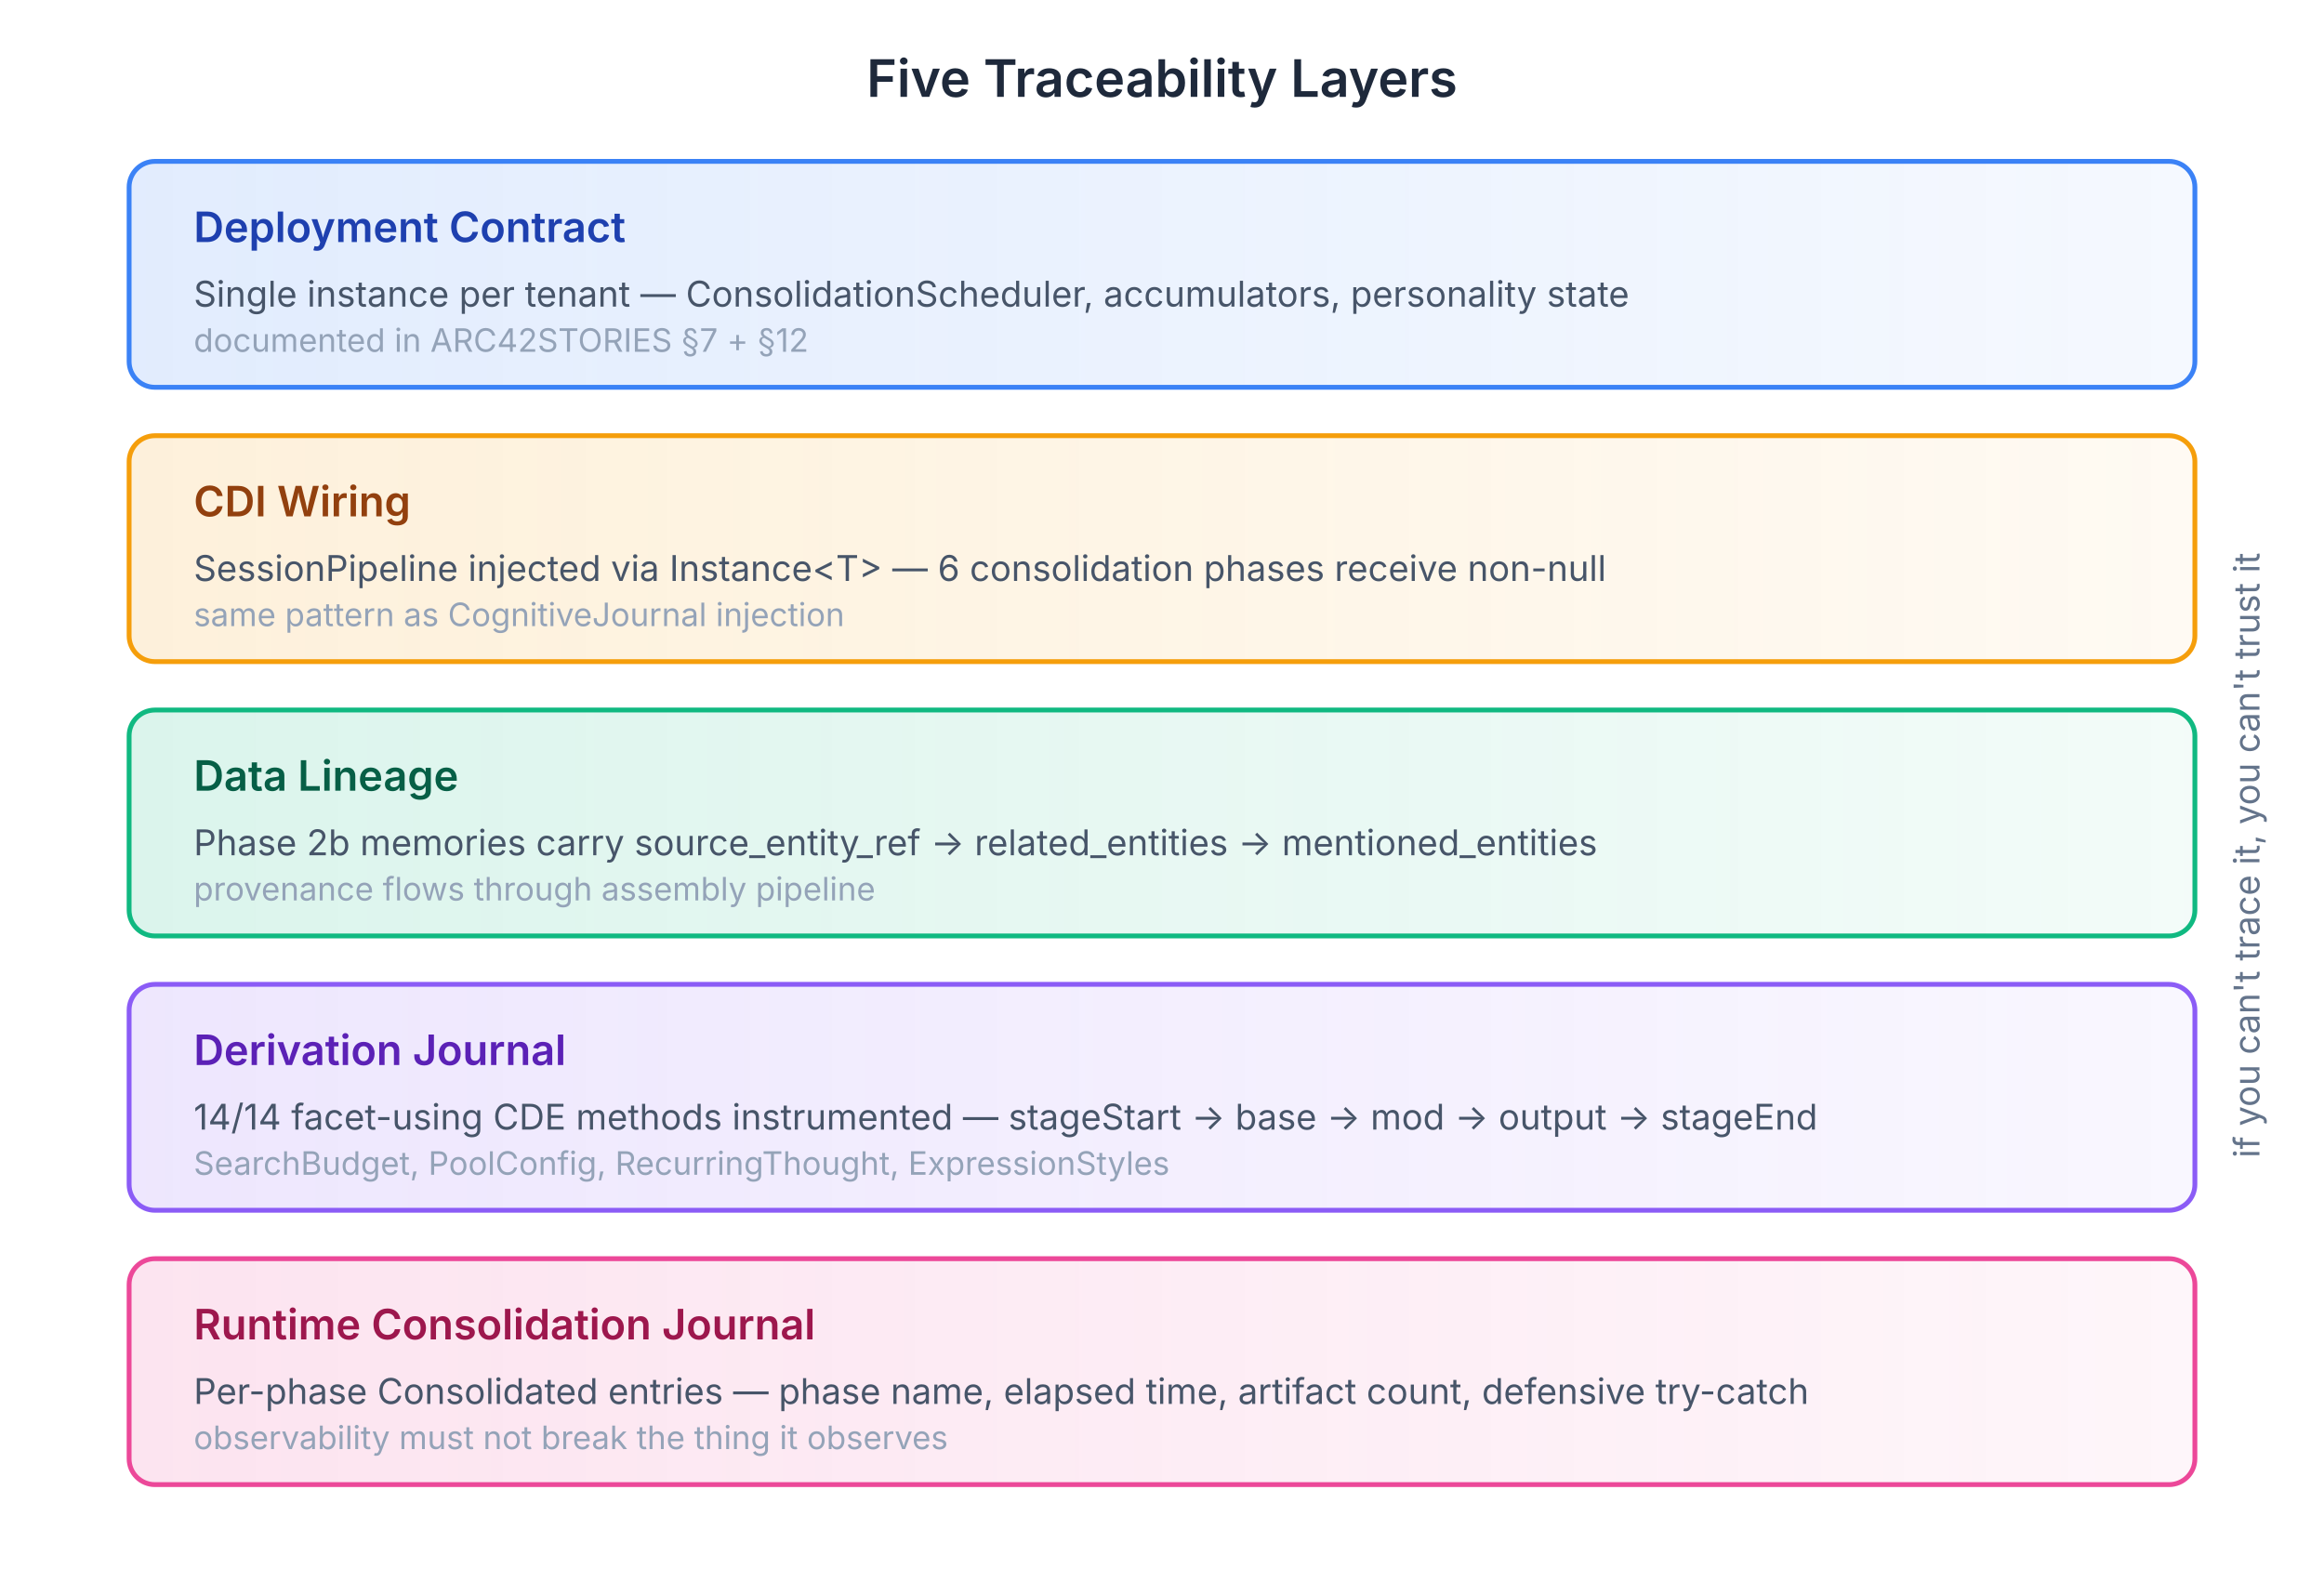
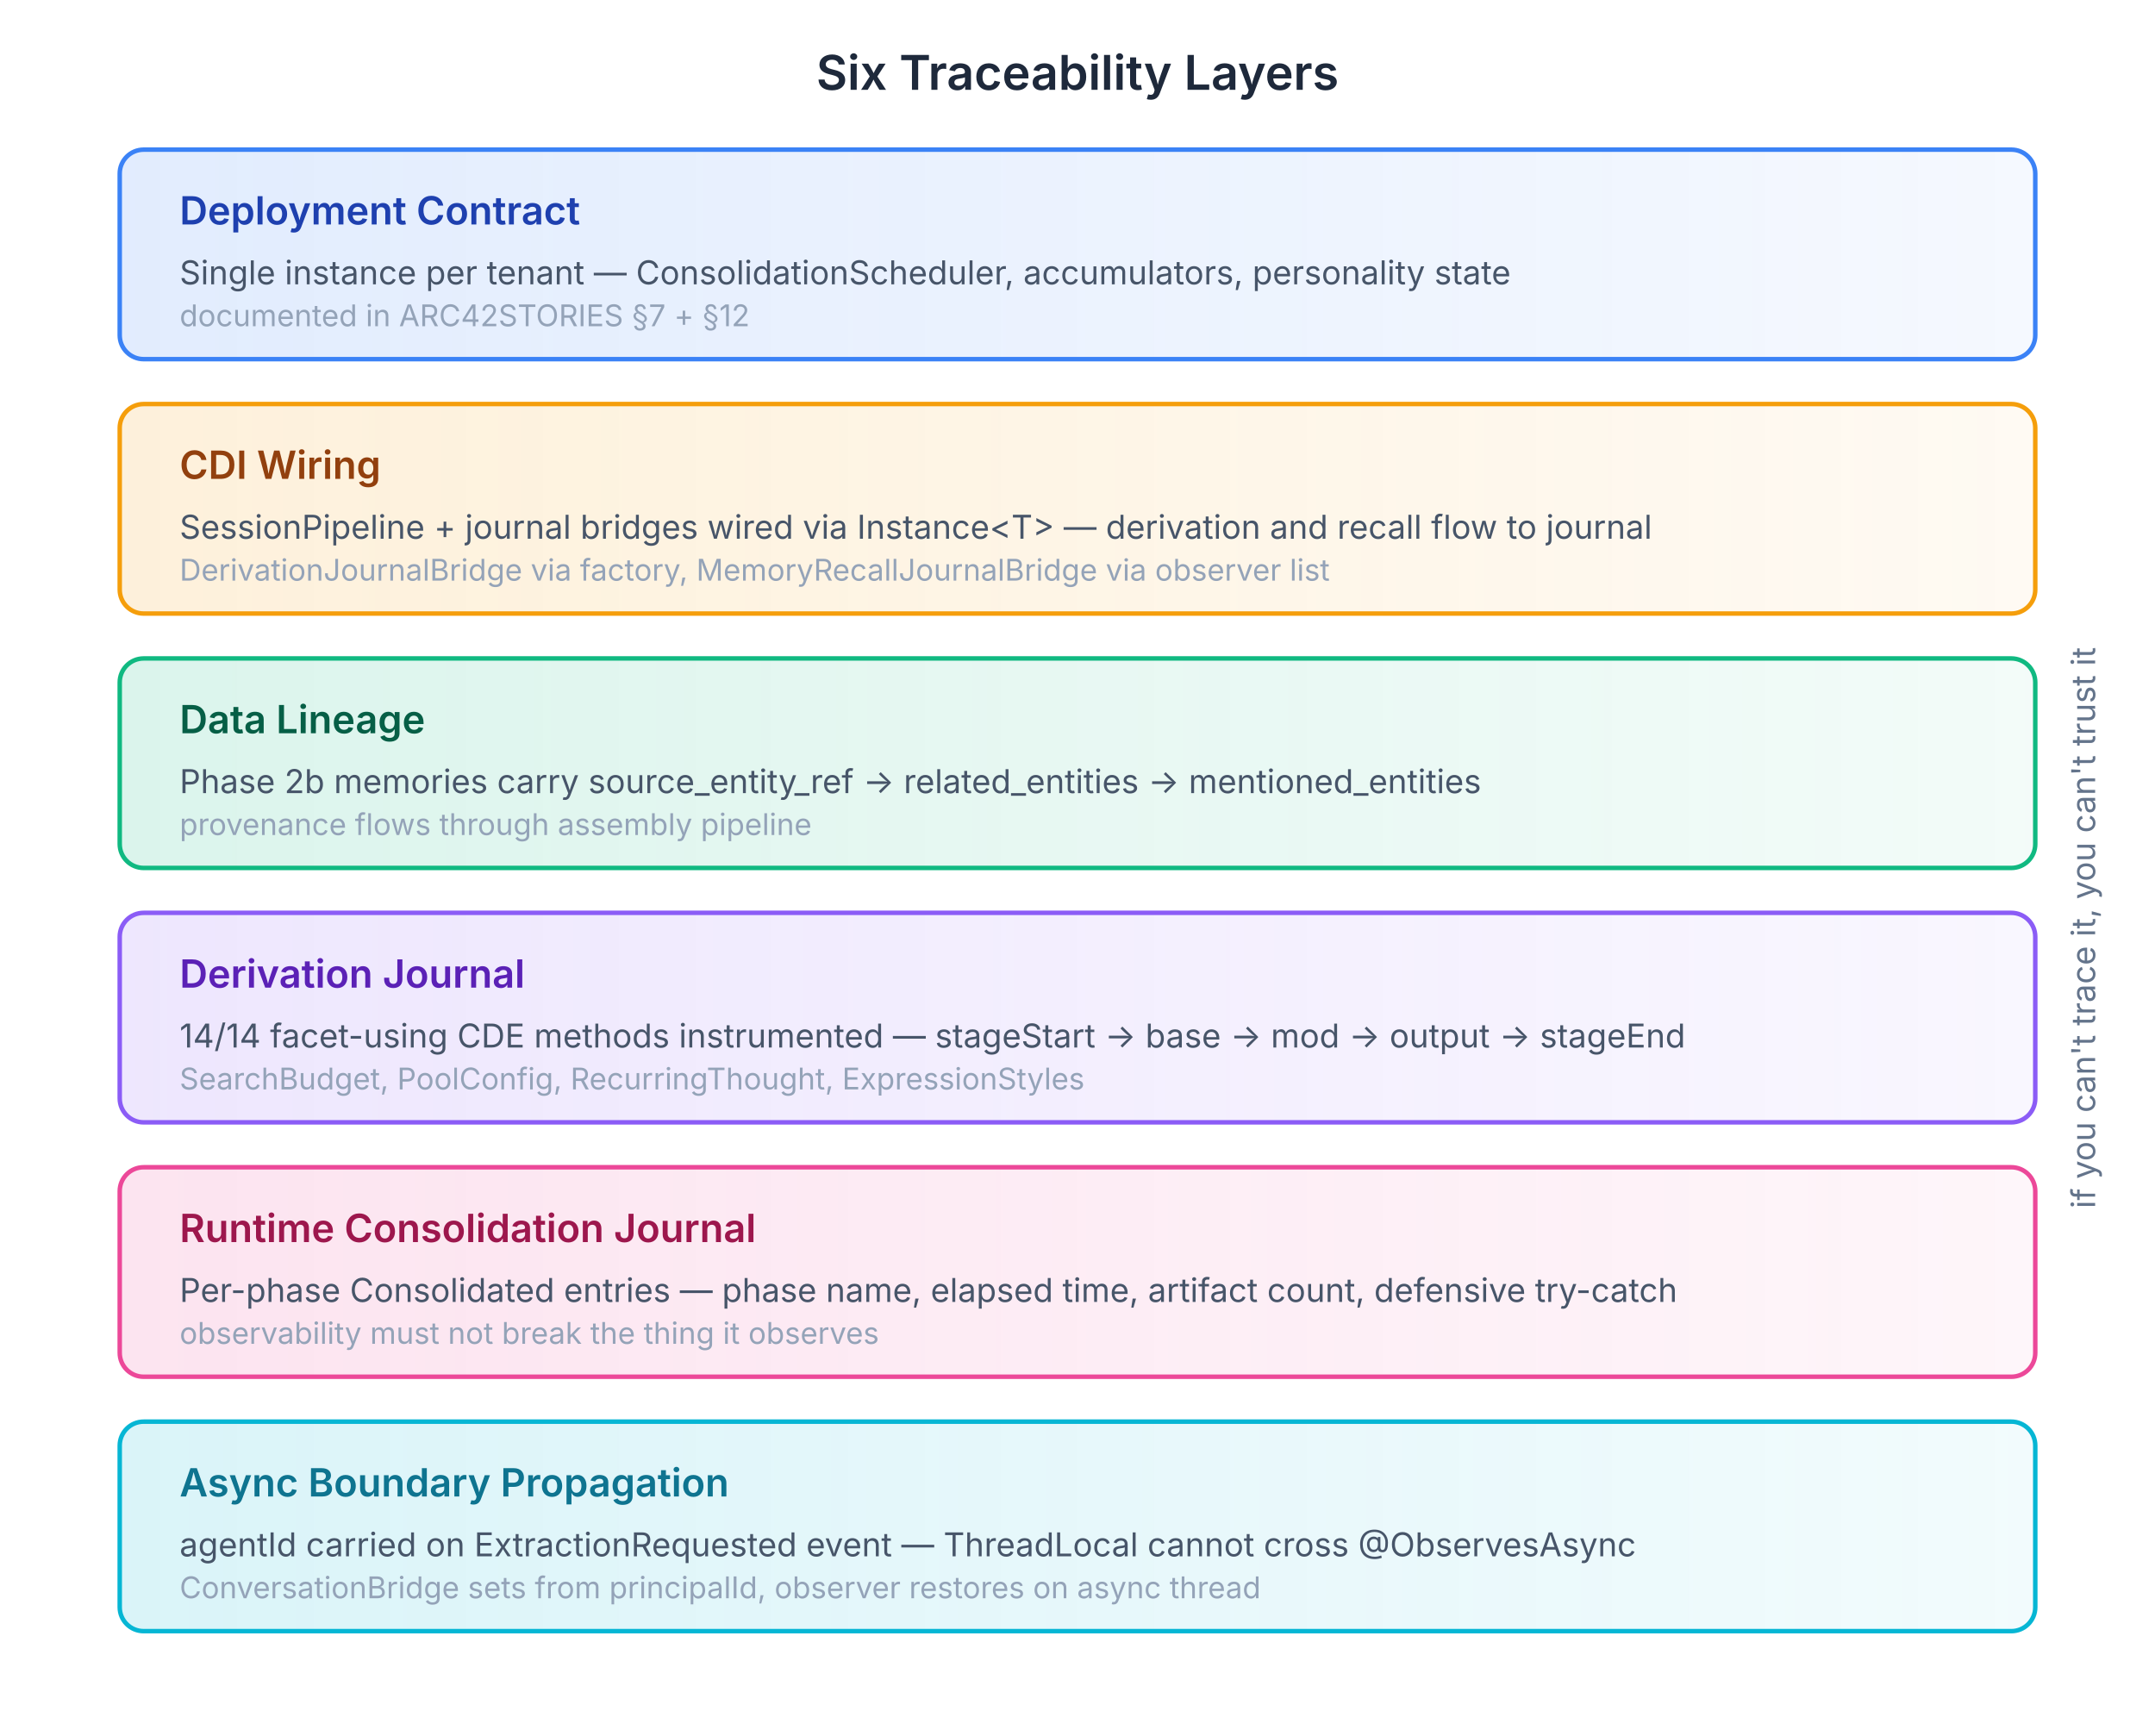
- <svg xmlns="http://www.w3.org/2000/svg" viewBox="0 0 720 490" font-family="system-ui, -apple-system, sans-serif">
+ <svg xmlns="http://www.w3.org/2000/svg" viewBox="0 0 720 580" font-family="system-ui, -apple-system, sans-serif">
  <defs>
    <linearGradient id="gDeploy" x1="0" y1="0" x2="1" y2="0">
      <stop offset="0%" stop-color="#3b82f6" stop-opacity="0.15" />
      <stop offset="100%" stop-color="#3b82f6" stop-opacity="0.05" />
    </linearGradient>
    <linearGradient id="gData" x1="0" y1="0" x2="1" y2="0">
      <stop offset="0%" stop-color="#10b981" stop-opacity="0.15" />
      <stop offset="100%" stop-color="#10b981" stop-opacity="0.05" />
    </linearGradient>
    <linearGradient id="gWiring" x1="0" y1="0" x2="1" y2="0">
      <stop offset="0%" stop-color="#f59e0b" stop-opacity="0.15" />
      <stop offset="100%" stop-color="#f59e0b" stop-opacity="0.05" />
    </linearGradient>
    <linearGradient id="gJournal" x1="0" y1="0" x2="1" y2="0">
      <stop offset="0%" stop-color="#8b5cf6" stop-opacity="0.15" />
      <stop offset="100%" stop-color="#8b5cf6" stop-opacity="0.05" />
    </linearGradient>
    <linearGradient id="gRuntime" x1="0" y1="0" x2="1" y2="0">
      <stop offset="0%" stop-color="#ec4899" stop-opacity="0.15" />
      <stop offset="100%" stop-color="#ec4899" stop-opacity="0.05" />
    </linearGradient>
+     <linearGradient id="gAsync" x1="0" y1="0" x2="1" y2="0">
+       <stop offset="0%" stop-color="#06b6d4" stop-opacity="0.15" />
+       <stop offset="100%" stop-color="#06b6d4" stop-opacity="0.05" />
+     </linearGradient>
  </defs>
-   <text x="360" y="30" text-anchor="middle" font-size="16" font-weight="600" fill="#1e293b">Five Traceability Layers</text>
+   <text x="360" y="30" text-anchor="middle" font-size="16" font-weight="600" fill="#1e293b">Six Traceability Layers</text>
  <rect x="40" y="50" width="640" height="70" rx="8" fill="url(#gDeploy)" stroke="#3b82f6" stroke-width="1.5" />
  <text x="60" y="75" font-size="13" font-weight="600" fill="#1e40af">Deployment Contract</text>
  <text x="60" y="95" font-size="11" fill="#475569">Single instance per tenant — ConsolidationScheduler, accumulators, personality state</text>
  <text x="60" y="109" font-size="10" fill="#94a3b8">documented in ARC42STORIES §7 + §12</text>
  <rect x="40" y="135" width="640" height="70" rx="8" fill="url(#gWiring)" stroke="#f59e0b" stroke-width="1.5" />
  <text x="60" y="160" font-size="13" font-weight="600" fill="#92400e">CDI Wiring</text>
-   <text x="60" y="180" font-size="11" fill="#475569">SessionPipeline injected via Instance&lt;T&gt; — 6 consolidation phases receive non-null</text>
-   <text x="60" y="194" font-size="10" fill="#94a3b8">same pattern as CognitiveJournal injection</text>
+   <text x="60" y="180" font-size="11" fill="#475569">SessionPipeline + journal bridges wired via Instance&lt;T&gt; — derivation and recall flow to journal</text>
+   <text x="60" y="194" font-size="10" fill="#94a3b8">DerivationJournalBridge via factory, MemoryRecallJournalBridge via observer list</text>
  <rect x="40" y="220" width="640" height="70" rx="8" fill="url(#gData)" stroke="#10b981" stroke-width="1.5" />
  <text x="60" y="245" font-size="13" font-weight="600" fill="#065f46">Data Lineage</text>
  <text x="60" y="265" font-size="11" fill="#475569">Phase 2b memories carry source_entity_ref → related_entities → mentioned_entities</text>
  <text x="60" y="279" font-size="10" fill="#94a3b8">provenance flows through assembly pipeline</text>
  <rect x="40" y="305" width="640" height="70" rx="8" fill="url(#gJournal)" stroke="#8b5cf6" stroke-width="1.5" />
  <text x="60" y="330" font-size="13" font-weight="600" fill="#5b21b6">Derivation Journal</text>
  <text x="60" y="350" font-size="11" fill="#475569">14/14 facet-using CDE methods instrumented — stageStart → base → mod → output → stageEnd</text>
  <text x="60" y="364" font-size="10" fill="#94a3b8">SearchBudget, PoolConfig, RecurringThought, ExpressionStyles</text>
  <rect x="40" y="390" width="640" height="70" rx="8" fill="url(#gRuntime)" stroke="#ec4899" stroke-width="1.5" />
  <text x="60" y="415" font-size="13" font-weight="600" fill="#9d174d">Runtime Consolidation Journal</text>
  <text x="60" y="435" font-size="11" fill="#475569">Per-phase Consolidated entries — phase name, elapsed time, artifact count, defensive try-catch</text>
  <text x="60" y="449" font-size="10" fill="#94a3b8">observability must not break the thing it observes</text>
-   <text x="700" y="265" text-anchor="middle" font-size="11" fill="#64748b" transform="rotate(-90 700 265)">if you can't trace it, you can't trust it</text>
+   <rect x="40" y="475" width="640" height="70" rx="8" fill="url(#gAsync)" stroke="#06b6d4" stroke-width="1.5" />
+   <text x="60" y="500" font-size="13" font-weight="600" fill="#0e7490">Async Boundary Propagation</text>
+   <text x="60" y="520" font-size="11" fill="#475569">agentId carried on ExtractionRequested event — ThreadLocal cannot cross @ObservesAsync</text>
+   <text x="60" y="534" font-size="10" fill="#94a3b8">ConversationBridge sets from principalId, observer restores on async thread</text>
+   <text x="700" y="310" text-anchor="middle" font-size="11" fill="#64748b" transform="rotate(-90 700 310)">if you can't trace it, you can't trust it</text>
</svg>
